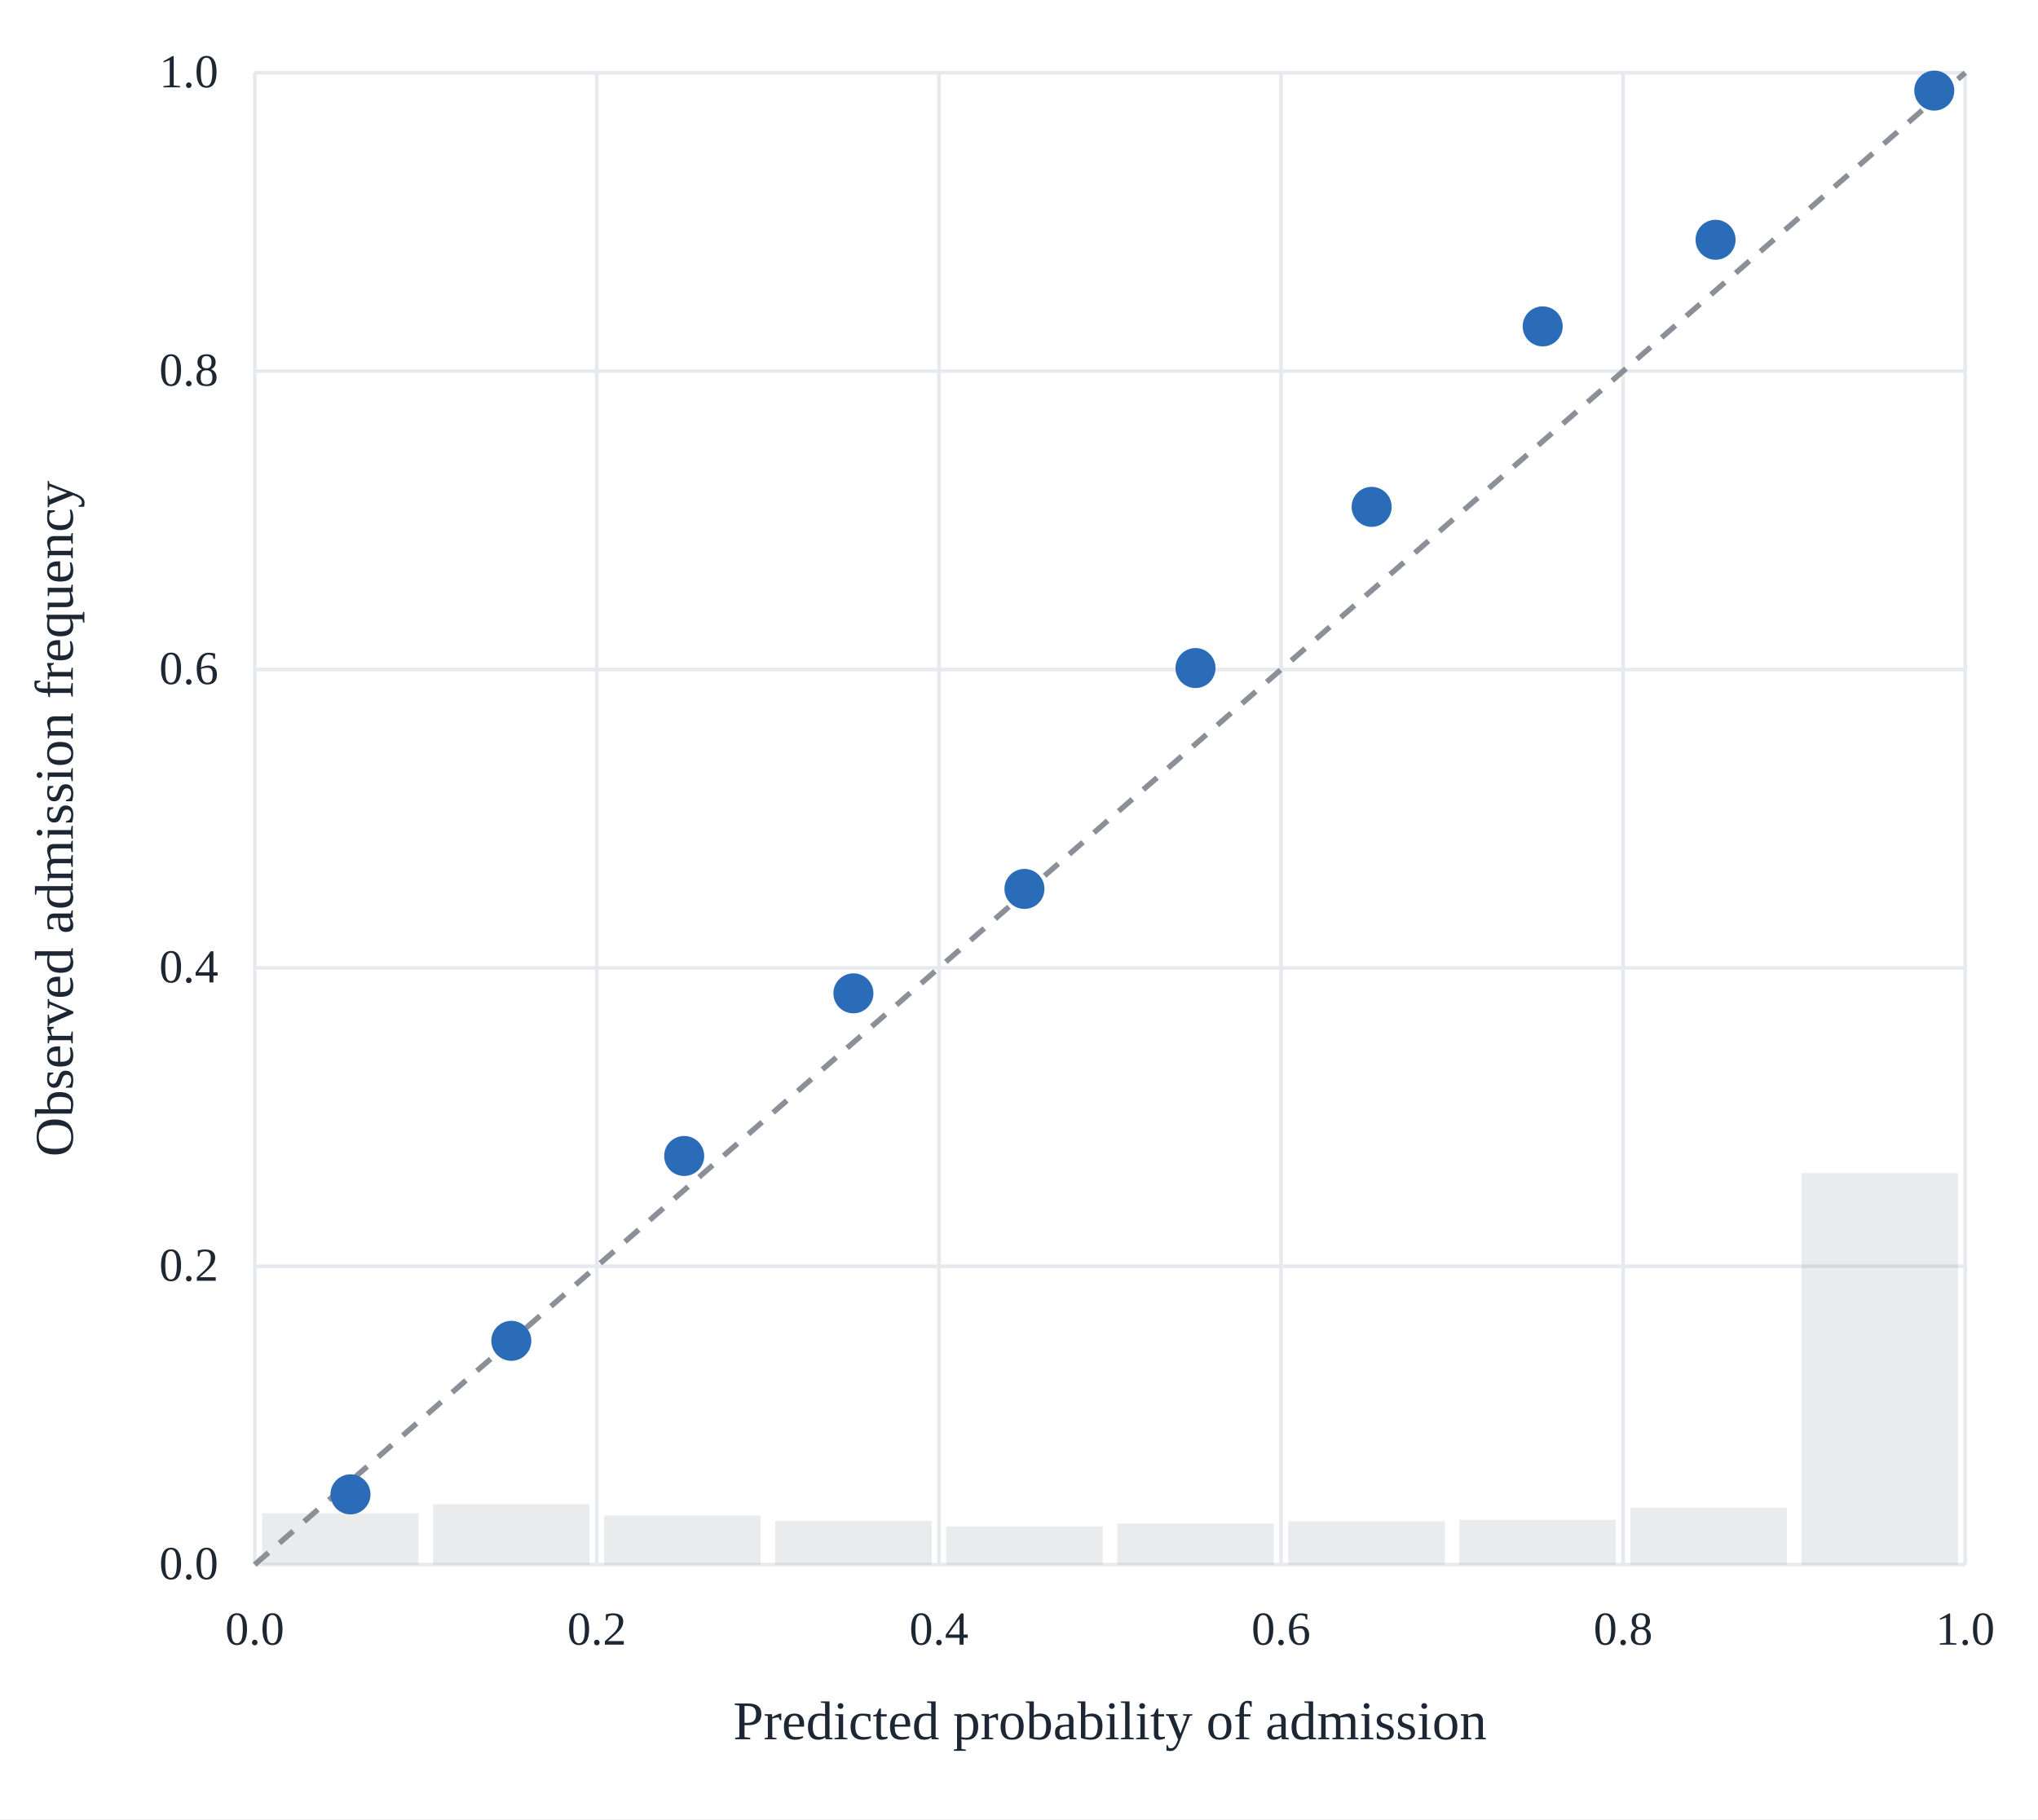
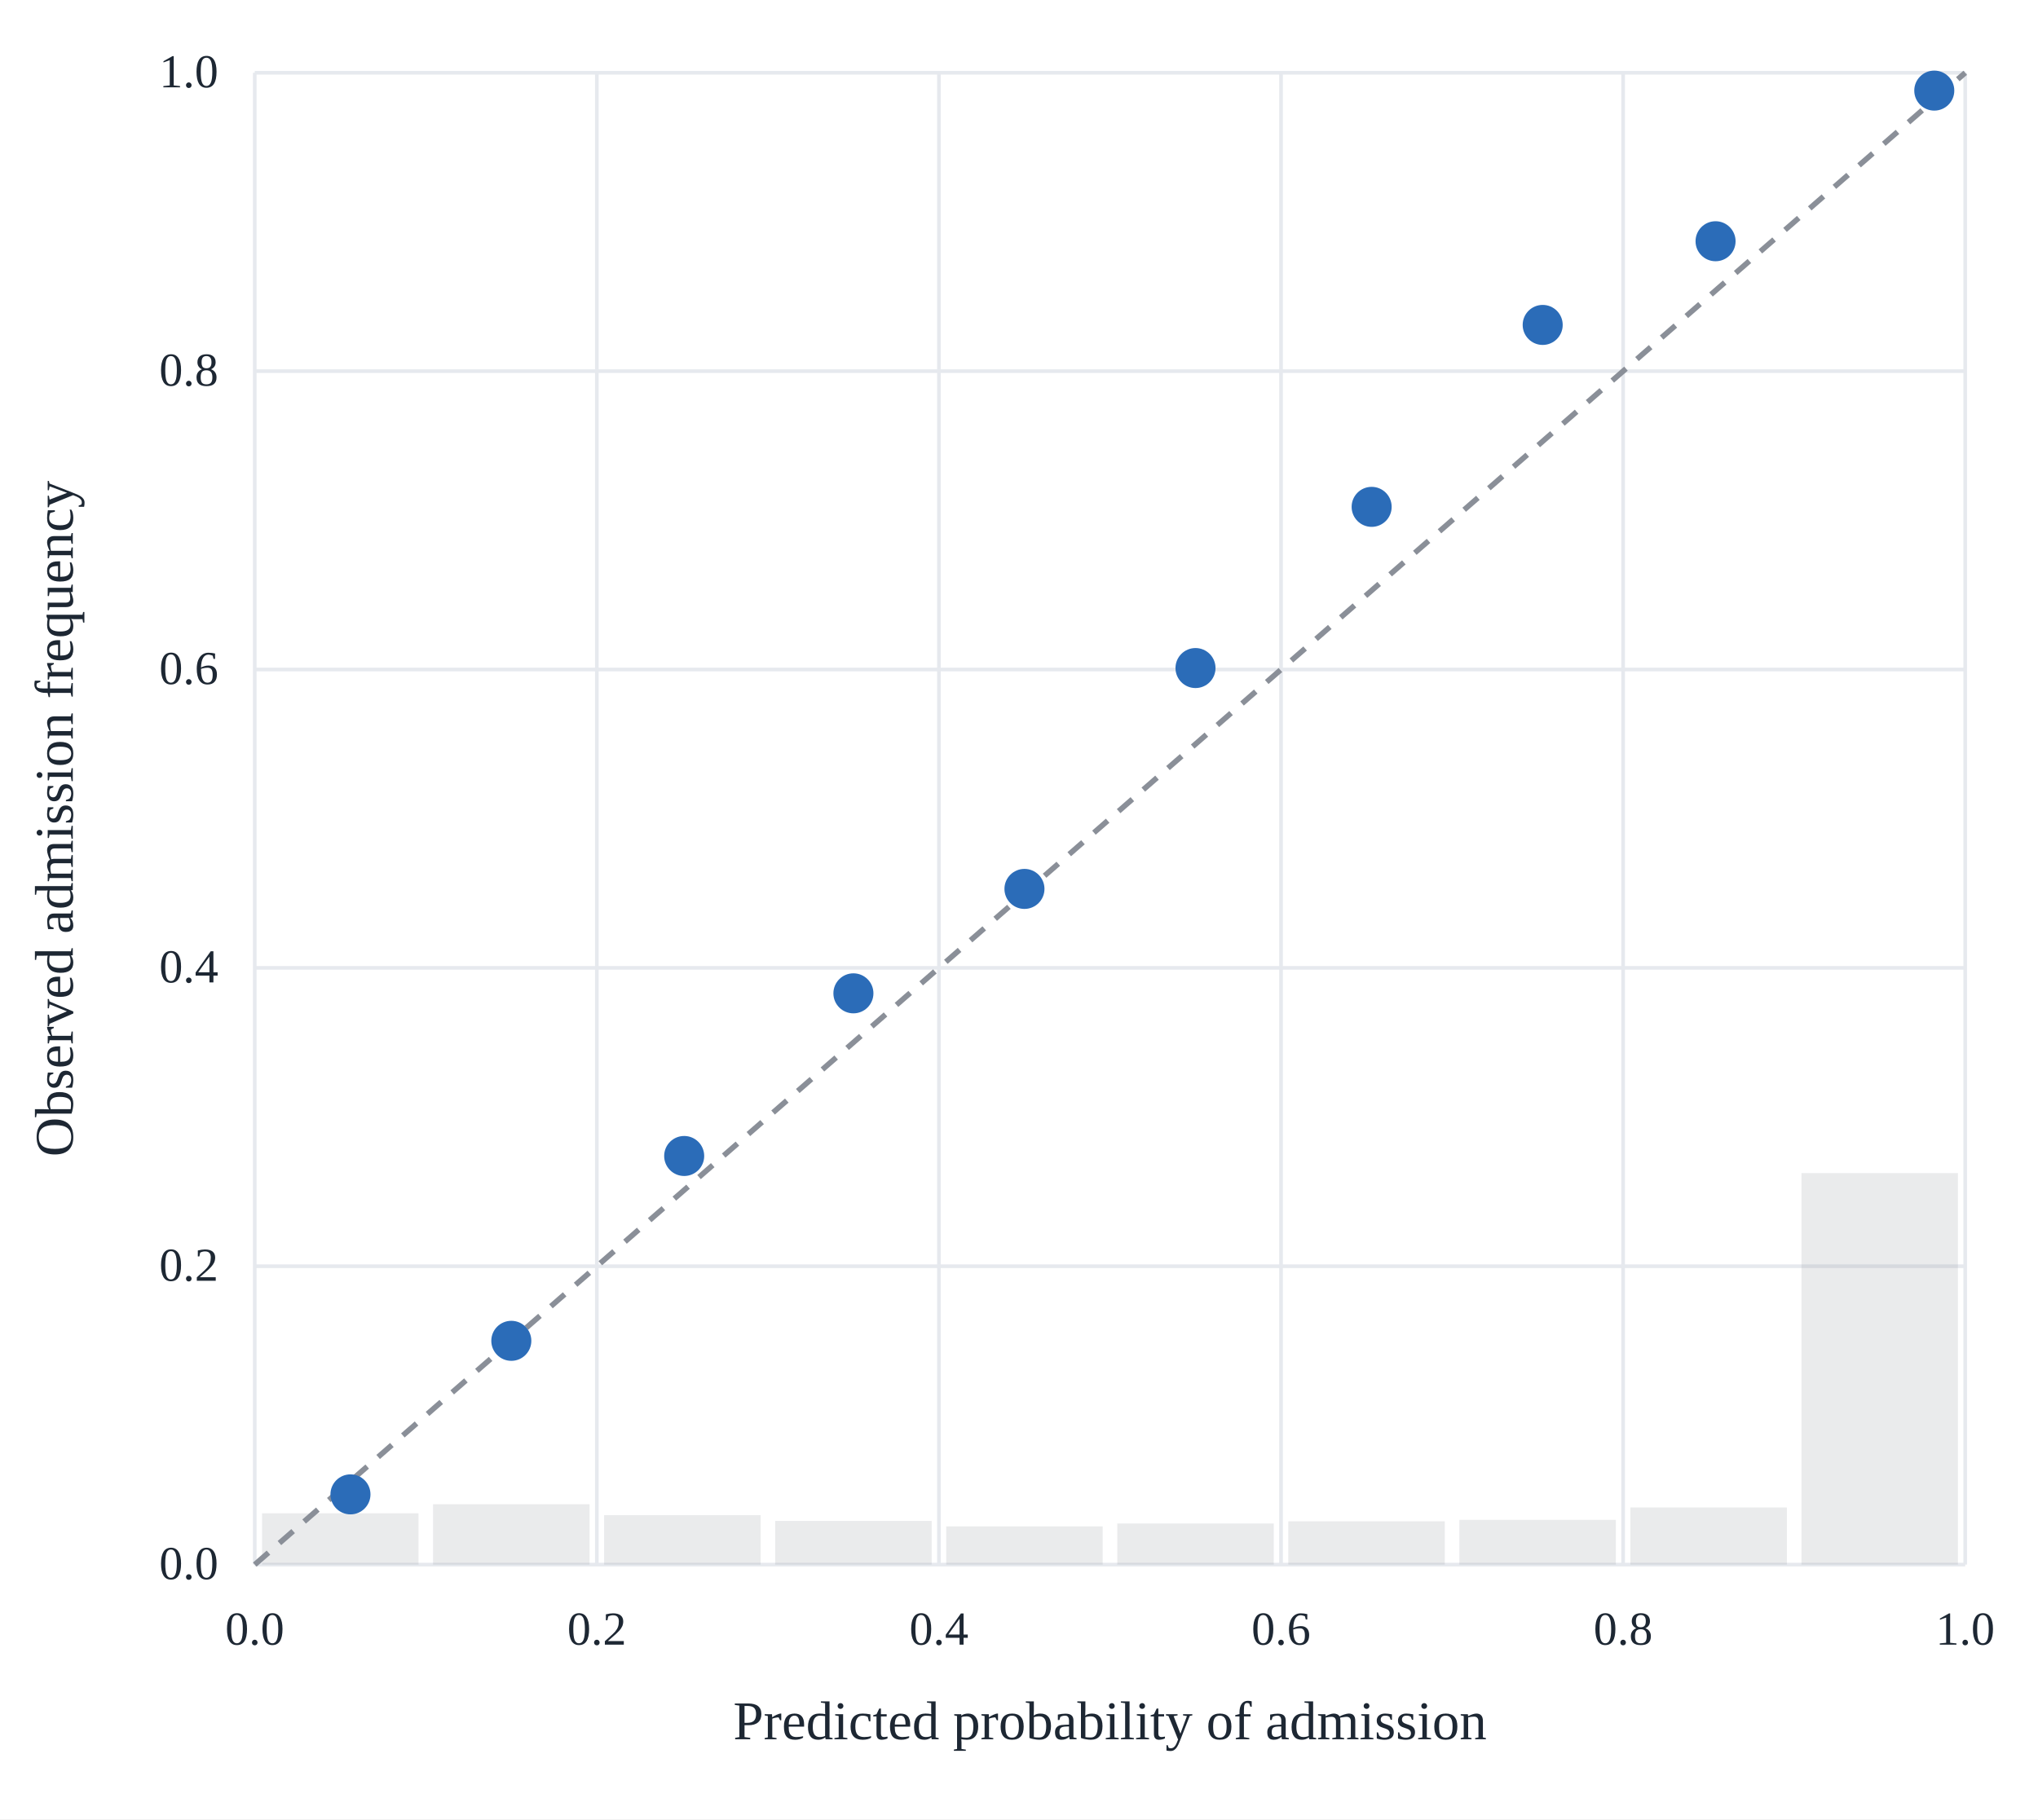
<svg xmlns="http://www.w3.org/2000/svg" viewBox="0 0 560 500" role="img" aria-label="Reliability diagram of the held-out admission probability">
  <rect width="560" height="500" fill="white" />
  <line x1="70.0" y1="430.0" x2="70.0" y2="20.0" stroke="#e6e9ee" stroke-width="1" />
  <line x1="70.0" y1="430.0" x2="540.0" y2="430.0" stroke="#e6e9ee" stroke-width="1" />
  <text x="70.0" y="452" font-family="Georgia, &quot;Times New Roman&quot;, serif" font-size="13" fill="#1d2733" text-anchor="middle">0.0</text>
  <text x="60" y="434.0" font-family="Georgia, &quot;Times New Roman&quot;, serif" font-size="13" fill="#1d2733" text-anchor="end">0.0</text>
  <line x1="164.0" y1="430.0" x2="164.0" y2="20.0" stroke="#e6e9ee" stroke-width="1" />
  <line x1="70.0" y1="348.0" x2="540.0" y2="348.0" stroke="#e6e9ee" stroke-width="1" />
  <text x="164.0" y="452" font-family="Georgia, &quot;Times New Roman&quot;, serif" font-size="13" fill="#1d2733" text-anchor="middle">0.2</text>
  <text x="60" y="352.0" font-family="Georgia, &quot;Times New Roman&quot;, serif" font-size="13" fill="#1d2733" text-anchor="end">0.2</text>
  <line x1="258.0" y1="430.0" x2="258.0" y2="20.0" stroke="#e6e9ee" stroke-width="1" />
  <line x1="70.0" y1="266.0" x2="540.0" y2="266.0" stroke="#e6e9ee" stroke-width="1" />
  <text x="258.0" y="452" font-family="Georgia, &quot;Times New Roman&quot;, serif" font-size="13" fill="#1d2733" text-anchor="middle">0.4</text>
  <text x="60" y="270.0" font-family="Georgia, &quot;Times New Roman&quot;, serif" font-size="13" fill="#1d2733" text-anchor="end">0.4</text>
  <line x1="352.0" y1="430.0" x2="352.0" y2="20.0" stroke="#e6e9ee" stroke-width="1" />
  <line x1="70.0" y1="184.0" x2="540.0" y2="184.0" stroke="#e6e9ee" stroke-width="1" />
  <text x="352.0" y="452" font-family="Georgia, &quot;Times New Roman&quot;, serif" font-size="13" fill="#1d2733" text-anchor="middle">0.6</text>
  <text x="60" y="188.0" font-family="Georgia, &quot;Times New Roman&quot;, serif" font-size="13" fill="#1d2733" text-anchor="end">0.6</text>
  <line x1="446.0" y1="430.0" x2="446.0" y2="20.0" stroke="#e6e9ee" stroke-width="1" />
  <line x1="70.0" y1="102.0" x2="540.0" y2="102.0" stroke="#e6e9ee" stroke-width="1" />
  <text x="446.0" y="452" font-family="Georgia, &quot;Times New Roman&quot;, serif" font-size="13" fill="#1d2733" text-anchor="middle">0.8</text>
  <text x="60" y="106.0" font-family="Georgia, &quot;Times New Roman&quot;, serif" font-size="13" fill="#1d2733" text-anchor="end">0.8</text>
  <line x1="540.0" y1="430.0" x2="540.0" y2="20.0" stroke="#e6e9ee" stroke-width="1" />
  <line x1="70.0" y1="20.0" x2="540.0" y2="20.0" stroke="#e6e9ee" stroke-width="1" />
  <text x="540.0" y="452" font-family="Georgia, &quot;Times New Roman&quot;, serif" font-size="13" fill="#1d2733" text-anchor="middle">1.0</text>
  <text x="60" y="24.0" font-family="Georgia, &quot;Times New Roman&quot;, serif" font-size="13" fill="#1d2733" text-anchor="end">1.0</text>
  <rect x="72.0" y="415.9" width="43.0" height="14.1" fill="#8a8f98" opacity="0.18" />
  <rect x="119.0" y="413.4" width="43.0" height="16.6" fill="#8a8f98" opacity="0.18" />
-   <rect x="166.0" y="416.5" width="43.0" height="13.5" fill="#8a8f98" opacity="0.18" />
+   <rect x="166.0" y="416.4" width="43.0" height="13.6" fill="#8a8f98" opacity="0.18" />
  <rect x="213.0" y="418.0" width="43.0" height="12.0" fill="#8a8f98" opacity="0.18" />
  <rect x="260.0" y="419.5" width="43.0" height="10.5" fill="#8a8f98" opacity="0.18" />
  <rect x="307.0" y="418.7" width="43.0" height="11.3" fill="#8a8f98" opacity="0.18" />
  <rect x="354.0" y="418.1" width="43.0" height="11.9" fill="#8a8f98" opacity="0.18" />
  <rect x="401.0" y="417.7" width="43.0" height="12.3" fill="#8a8f98" opacity="0.18" />
-   <rect x="448.0" y="414.4" width="43.0" height="15.6" fill="#8a8f98" opacity="0.18" />
+   <rect x="448.0" y="414.3" width="43.0" height="15.7" fill="#8a8f98" opacity="0.18" />
  <rect x="495.0" y="322.4" width="43.0" height="107.6" fill="#8a8f98" opacity="0.18" />
  <line x1="70.0" y1="430.0" x2="540.0" y2="20.0" stroke="#8a8f98" stroke-width="1.5" stroke-dasharray="5 4" />
  <circle cx="96.3" cy="410.7" r="5.5" fill="#2b6cb8" />
  <circle cx="140.5" cy="368.5" r="5.5" fill="#2b6cb8" />
  <circle cx="188.0" cy="317.7" r="5.5" fill="#2b6cb8" />
  <circle cx="234.5" cy="273.0" r="5.5" fill="#2b6cb8" />
  <circle cx="281.5" cy="244.3" r="5.5" fill="#2b6cb8" />
  <circle cx="328.5" cy="183.6" r="5.5" fill="#2b6cb8" />
  <circle cx="376.9" cy="139.3" r="5.5" fill="#2b6cb8" />
-   <circle cx="423.9" cy="89.7" r="5.5" fill="#2b6cb8" />
-   <circle cx="471.4" cy="65.9" r="5.5" fill="#2b6cb8" />
+   <circle cx="423.9" cy="89.3" r="5.5" fill="#2b6cb8" />
+   <circle cx="471.4" cy="66.3" r="5.5" fill="#2b6cb8" />
  <circle cx="531.5" cy="24.9" r="5.5" fill="#2b6cb8" />
  <text x="305.0" y="478" font-family="Georgia, &quot;Times New Roman&quot;, serif" font-size="15" fill="#1d2733" text-anchor="middle">Predicted probability of admission</text>
  <text x="20" y="225.0" font-family="Georgia, &quot;Times New Roman&quot;, serif" font-size="15" fill="#1d2733" text-anchor="middle" transform="rotate(-90 20 225.0)">Observed admission frequency</text>
</svg>
